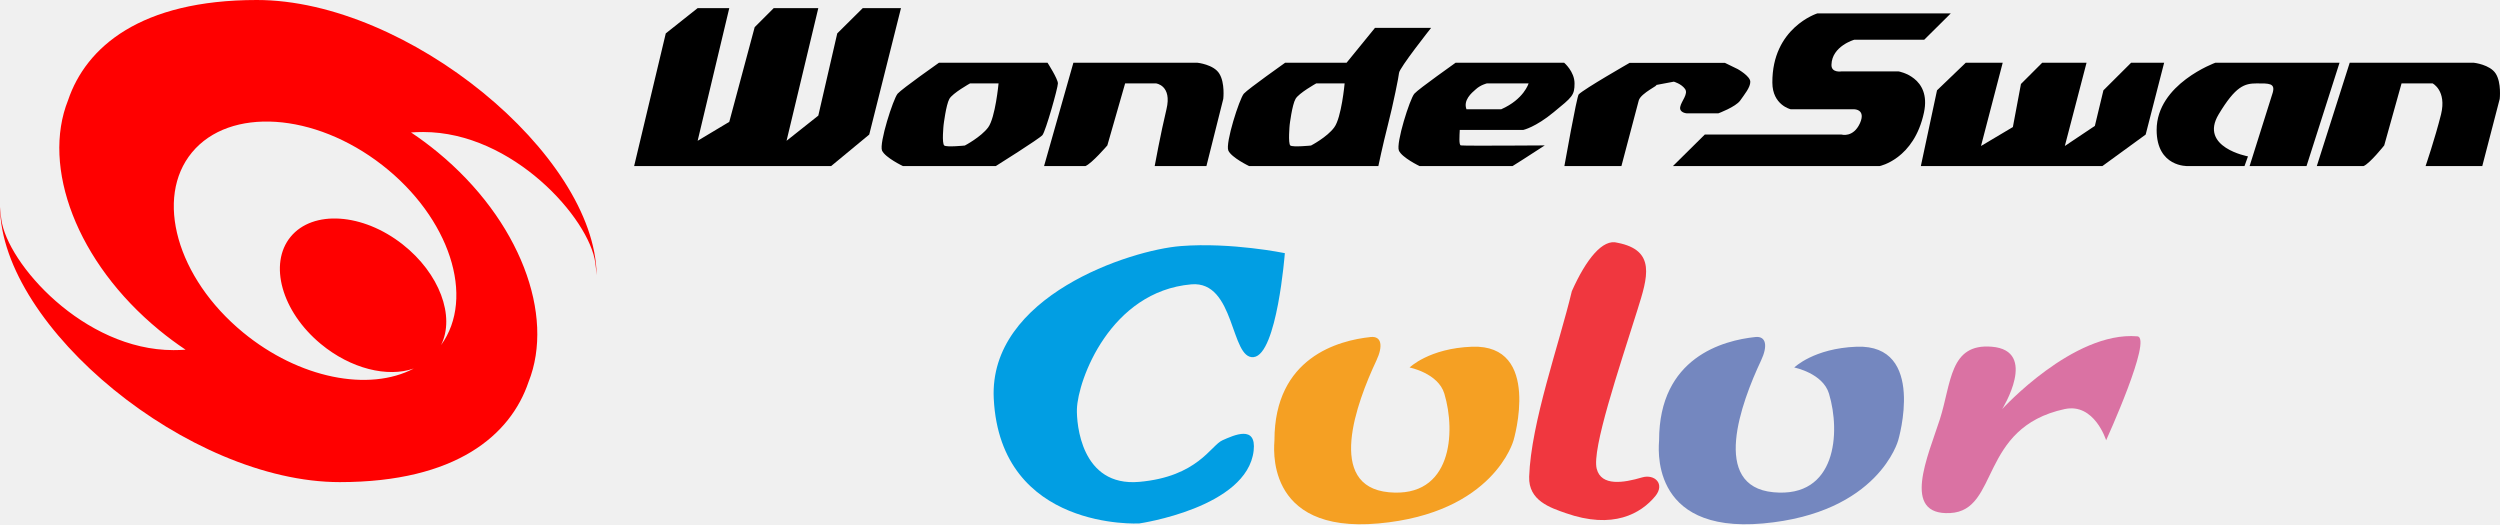
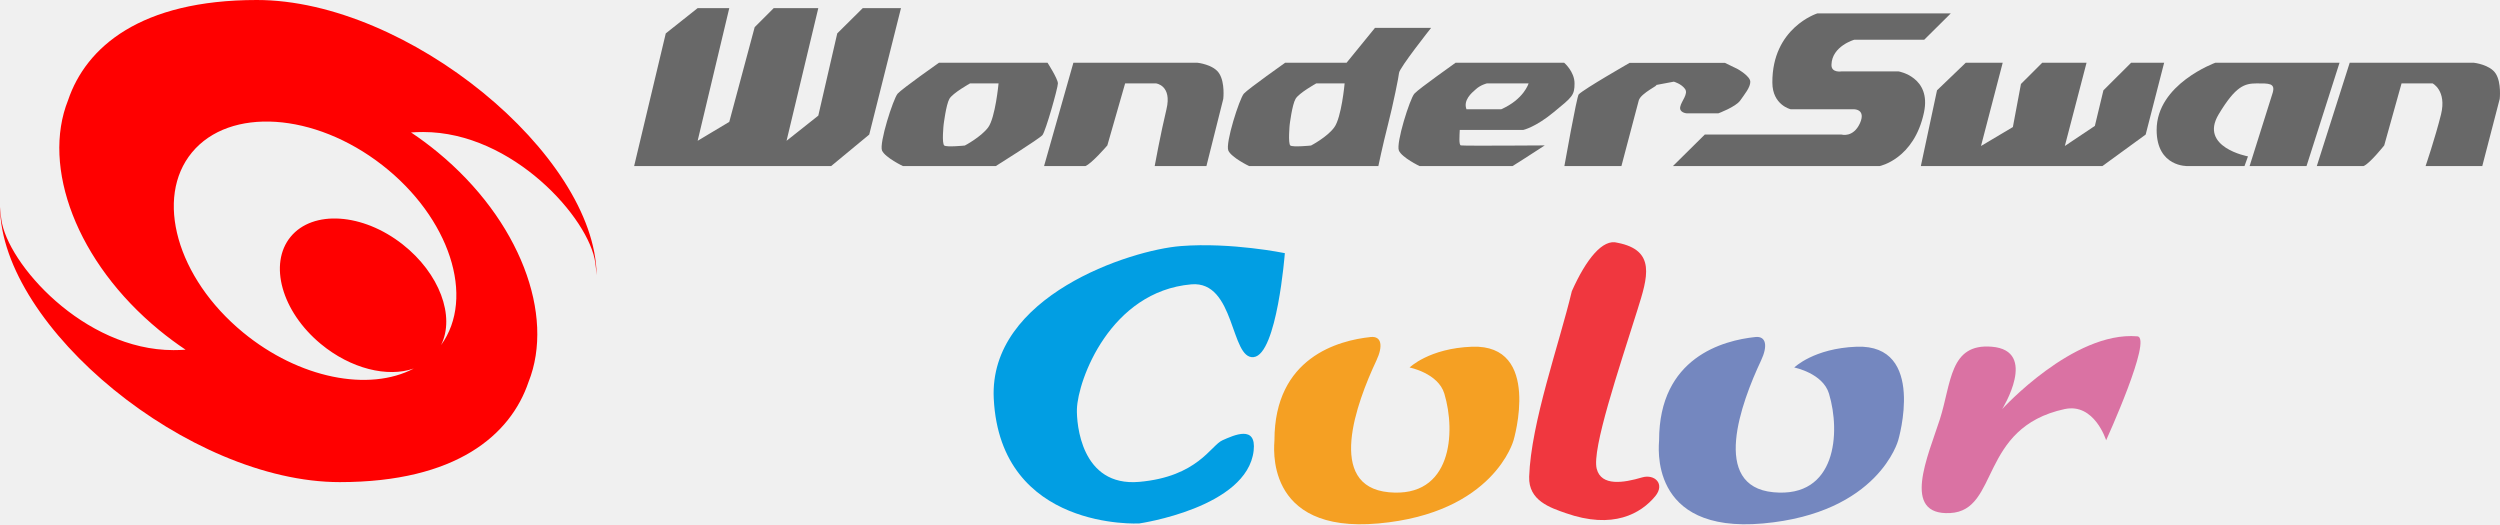
- <svg xmlns="http://www.w3.org/2000/svg" width="759.604" height="159.302" viewBox="-90.674 86 759.604 159.302" version="1.1" id="svg2667">
-   <defs id="defs2671" />
-   <path fill="red" d="M34.216 126.241a51.57 51.57 0 0 1 3.706-.127c27.223 0 50.532 26.348 52.282 39.772.186 1.401.312 2.661.399 3.735C90.238 133.037 33.181 86-12.63 86c-35.406 0-51.91 14.336-57.354 30.431-8.116 20.308 2.598 49.249 27.652 69.85a101.622 101.622 0 0 0 8.042 5.972 54.694 54.694 0 0 1-3.701.126c-27.222 0-50.538-26.353-52.286-39.776a73.737 73.737 0 0 1-.396-3.735c.362 36.583 57.423 83.619 103.23 83.619 35.406 0 51.909-14.331 57.359-30.43 8.11-20.308-2.597-49.244-27.656-69.851a100.64 100.64 0 0 0-8.044-5.965zm-51.026 60.777c-20.162-16.572-26.949-40.929-15.523-54.718 11.44-13.808 37.154-12.217 57.809 3.867 20.493 15.967 28.379 40.206 17.857 54.685 4.355-8.711-.45-21.778-11.666-30.597-12.163-9.561-27.305-10.508-34.043-2.3-6.729 8.198-2.729 22.671 9.145 32.525 9.146 7.588 20.327 10.274 28.283 7.491-13.557 7.148-34.796 3.08-51.862-10.953z" id="path2649" />
-   <path fill="#F0373F" d="M400.795 159.762c-4.492-1.324-9.556 5.023-13.879 14.709-3.852 16.146-12.414 39.951-12.965 56.377-.25 7.289 6.479 9.426 11.051 11.039 14.471 5.105 22.934.111 27.243-5.104 3.1-3.74-.179-6.859-4.021-5.715-5.556 1.643-12.344 2.758-13.746-2.607-1.545-5.916 6.688-30.225 12.373-48.324 3.108-9.879 5.736-18.08-6.056-20.375z" id="path2651" />
-   <path fill="#F5A023" d="M325.816 188.401c-9.795 1.012-29.26 6.195-29.26 31.375 0 1.186-3.551 28.43 31.586 25.271 35.148-3.16 41.064-25.271 41.064-25.271s8.693-29.221-12.636-28.428c-13.017.48-18.952 6.316-18.952 6.316s8.684 1.705 10.559 7.941c3.561 11.822 2.247 31.77-16.876 29.963-19.192-1.813-9.817-27.166-3.77-40.021 2.088-4.42 1.574-7.488-1.715-7.146z" id="path2653" />
-   <path fill="#7487BF" d="M442.691 188.401c-9.797 1.012-29.263 6.195-29.263 31.375 0 1.186-3.549 28.43 31.587 25.271 35.147-3.16 41.065-25.271 41.065-25.271s8.692-29.221-12.636-28.428c-13.017.48-18.951 6.316-18.951 6.316s8.682 1.705 10.557 7.941c3.562 11.822 2.247 31.77-16.876 29.963-19.192-1.813-9.817-27.166-3.771-40.021 2.09-4.42 1.577-7.488-1.712-7.146z" id="path2655" />
-   <path fill="#019EE3" d="M211.271 207.143c-1.574-31.197 41.515-45.195 56.857-46.379 15.354-1.194 31.588 2.154 31.588 2.154s-2.367 30.797-9.477 31.588c-7.1.793-5.525-23.295-18.953-22.109-24.588 2.166-34.455 28.969-34.747 37.902-.129 4.322 1.194 23.686 18.953 22.111 17.769-1.586 21.72-11.061 25.27-12.635 3.56-1.586 10.368-4.703 9.477 3.158-1.966 17.367-34.746 22.111-34.746 22.111s-42.177 2.328-44.222-37.901z" id="path2657" />
-   <path fill="#DA72A3" d="M501.876 241.887c-15.004.793-6.711-17.377-3.159-28.428 3.56-11.063 2.907-23.184 15.793-22.111 14.249 1.176 3.158 18.953 3.158 18.953s21.641-23.734 41.063-22.109c4.743.389-9.477 31.586-9.477 31.586s-3.551-11.451-12.634-9.477c-26.112 5.676-19.735 30.795-34.744 31.586z" id="path2659" />
-   <g fill="#fff" id="g2665" style="fill:#000000;fill-opacity:1">
-     <path d="M102 136.463l9.615-40.314 9.684-7.684h9.612l-9.612 40.313 9.612-5.753 7.717-28.771 5.789-5.789h13.544l-9.648 40.313 9.648-7.649 5.755-24.98 7.754-7.684h11.613l-9.647 38.42-11.581 9.578zM492.958 136.463l4.913-23.015 8.734-8.387h11.227l-6.594 25.297 9.682-5.754 2.456-13.087 6.458-6.456h13.472l-6.598 25.297 9.125-6.106 2.596-10.804 8.419-8.387h10.035l-5.613 21.824-13.157 9.578zM417.63 136.463l9.683-9.578h41.543s3.575 1.053 5.615-3.473c1.857-4.213-1.756-4.213-1.756-4.213H453.42s-5.543-1.265-5.578-8.07c-.104-16.733 13.648-21.051 13.648-21.051h40.556l-8.067 8h-21.264s-6.771 1.93-6.913 7.58c-.104 2.562 3.054 2.035 3.054 2.035h17.33s10.034 1.684 7.721 12.49c-3.021 14.21-13.475 16.279-13.475 16.279H417.63v.001z" id="path2661" style="fill:#000000;fill-opacity:1" />
-     <path d="M384.648 136.463h17.33l5.266-19.928c.632-2.316 6.736-4.945 5.124-4.668-1.58.281 5.543-1.054 5.543-1.054s2.243.632 3.368 2.177c1.158 1.508-1.125 3.754-1.44 5.51-.313 1.752 1.931 1.928 1.931 1.928h9.684s5.196-1.928 6.601-3.857c1.369-1.964 3.084-4 3.084-5.72s-3.823-3.858-3.823-3.858l-3.896-1.896h-28.945s-13.854 7.933-15.471 9.579c-.566.491-4.356 21.787-4.356 21.787zM182.063 114.463c-1.332 1.543-5.682 15.088-4.735 17.297.981 2.143 6.35 4.701 6.35 4.701h28.208s13.157-8.246 14.174-9.404c.983-1.191 4.702-14.35 4.702-15.721 0-1.369-3.157-6.278-3.157-6.278h-32.98c0 .003-11.189 7.862-12.562 9.405zm22-3.121h8.668s-.982 10.422-3.157 13.365c-2.21 2.949-7.087 5.51-7.087 5.51s-5.473.563-6.245 0c-.808-.631-.211-6.28-.211-6.28s.737-6.104 1.754-7.894c.983-1.753 6.278-4.701 6.278-4.701zM287.251 114.463c-1.333 1.543-5.683 15.088-4.701 17.297.982 2.143 6.315 4.701 6.315 4.701h39.26s1.299-6.246 2.914-12.563c1.542-5.931 3.368-15.048 3.368-15.72 0-1.404 9.754-13.717 9.754-13.717h-17.054l-8.627 10.594h-18.668c.038.006-11.155 7.865-12.561 9.408zm21.999-3.121h8.63s-.948 10.422-3.159 13.365c-2.142 2.949-7.052 5.51-7.052 5.51s-5.473.563-6.281 0c-.737-.631-.209-6.28-.209-6.28s.737-6.104 1.789-7.894c.983-1.753 6.282-4.701 6.282-4.701zM226.555 136.463l8.911-31.402h37.683s4.982.525 6.666 3.333c1.754 2.81 1.193 7.649 1.193 7.649l-5.123 20.42h-15.719s1.825-9.998 3.579-17.264c1.754-7.264-3.157-7.857-3.157-7.857h-9.402l-5.403 18.84s-4.702 5.473-6.666 6.281h-12.562zM613.265 136.463l10.001-31.402h37.684s4.945.525 6.701 3.333c1.756 2.81 1.193 7.649 1.193 7.649l-5.3 20.42h-17.226s2.875-8.42 4.7-15.721c1.755-7.228-2.563-9.402-2.563-9.402h-9.438l-5.265 18.84s-4.348 5.474-6.278 6.281h-14.212v.002h.003zM339.071 114.463c-1.37 1.543-5.647 15.088-4.699 17.297.946 2.143 6.278 4.701 6.278 4.701h28.246s5.613-3.51 9.791-6.281c0 0-24.002.176-25.475 0-.665-.07-.42-2.979-.35-4.699h19.296s3.719-.809 9.262-5.404c5.617-4.595 6.315-5.089 6.315-8.736 0-3.611-3.158-6.281-3.158-6.281H351.6c.068.001-11.159 7.86-12.529 9.403zm22.036-3.121h12.666s-1.403 4.809-8.314 7.857h-10.561c-1.019-2.734 1.474-4.91 2.877-6.105 1.473-1.332 3.332-1.752 3.332-1.752zM592.846 136.463s5.333-16.877 7.02-22.28c.842-2.946-1.123-2.841-4.844-2.841-3.722 0-6.422.806-11.578 9.4-6.035 10.035 8.91 12.772 8.91 12.772l-1.054 2.944h-17.259s-9.439.388-9.439-10.979c0-13.964 17.856-20.423 17.856-20.423h37.717l-10.033 31.402h-17.296v.005z" id="path2663" style="fill:#000000;fill-opacity:1" />
+ <svg xmlns="http://www.w3.org/2000/svg" version="1.1" id="Layer_1" x="0px" y="0px" width="759.604px" height="159.302px" viewBox="-90.674 86 759.604 159.302" enable-background="new -90.674 86 759.604 159.302" xml:space="preserve">
+   <g>
+     <path fill="#FF0000" d="M34.216,126.241c1.222-0.088,2.456-0.127,3.706-0.127c27.223,0,50.532,26.348,52.282,39.772   c0.186,1.401,0.312,2.661,0.399,3.735C90.238,133.037,33.181,86-12.63,86c-35.406,0-51.91,14.336-57.354,30.431   c-8.116,20.308,2.598,49.249,27.652,69.85c2.622,2.153,5.308,4.146,8.042,5.972c-1.226,0.083-2.456,0.126-3.701,0.126   c-27.222,0-50.538-26.353-52.286-39.776c-0.181-1.401-0.313-2.656-0.396-3.735c0.362,36.583,57.423,83.619,103.23,83.619   c35.406,0,51.909-14.331,57.359-30.43c8.11-20.308-2.597-49.244-27.656-69.851C39.642,130.054,36.951,128.066,34.216,126.241z    M-16.81,187.018c-20.162-16.572-26.949-40.929-15.523-54.718c11.44-13.808,37.154-12.217,57.809,3.867   c20.493,15.967,28.379,40.206,17.857,54.685c4.355-8.711-0.45-21.778-11.666-30.597c-12.163-9.561-27.305-10.508-34.043-2.3   c-6.729,8.198-2.729,22.671,9.145,32.525c9.146,7.588,20.327,10.274,28.283,7.491C21.495,205.119,0.256,201.051-16.81,187.018z" />
+     <g>
+       <path fill="#F0373F" d="M400.795,159.762c-4.492-1.324-9.556,5.023-13.879,14.709c-3.852,16.146-12.414,39.951-12.965,56.377    c-0.25,7.289,6.479,9.426,11.051,11.039c14.471,5.105,22.934,0.111,27.243-5.104c3.1-3.74-0.179-6.859-4.021-5.715    c-5.556,1.643-12.344,2.758-13.746-2.607c-1.545-5.916,6.688-30.225,12.373-48.324    C409.959,170.258,412.587,162.057,400.795,159.762z" />
+       <path fill="#F5A023" d="M325.816,188.401c-9.795,1.012-29.26,6.195-29.26,31.375c0,1.186-3.551,28.43,31.586,25.271    c35.148-3.16,41.064-25.271,41.064-25.271s8.693-29.221-12.636-28.428c-13.017,0.48-18.952,6.316-18.952,6.316    s8.684,1.705,10.559,7.941c3.561,11.822,2.247,31.77-16.876,29.963c-19.192-1.813-9.817-27.166-3.77-40.021    C329.619,191.127,329.105,188.059,325.816,188.401z" />
+       <path fill="#7487BF" d="M442.691,188.401c-9.797,1.012-29.263,6.195-29.263,31.375c0,1.186-3.549,28.43,31.587,25.271    c35.147-3.16,41.065-25.271,41.065-25.271s8.692-29.221-12.636-28.428c-13.017,0.48-18.951,6.316-18.951,6.316    s8.682,1.705,10.557,7.941c3.562,11.822,2.247,31.77-16.876,29.963c-19.192-1.813-9.817-27.166-3.771-40.021    C446.493,191.127,445.98,188.059,442.691,188.401z" />
+       <path fill="#019EE3" d="M211.271,207.143c-1.574-31.197,41.515-45.195,56.857-46.379c15.354-1.194,31.588,2.154,31.588,2.154    s-2.367,30.797-9.477,31.588c-7.1,0.793-5.525-23.295-18.953-22.109c-24.588,2.166-34.455,28.969-34.747,37.902    c-0.129,4.322,1.194,23.686,18.953,22.111c17.769-1.586,21.72-11.061,25.27-12.635c3.56-1.586,10.368-4.703,9.477,3.158    c-1.966,17.367-34.746,22.111-34.746,22.111S213.316,247.372,211.271,207.143z" />
+       <path fill="#DA72A3" d="M501.876,241.887c-15.004,0.793-6.711-17.377-3.159-28.428c3.56-11.063,2.907-23.184,15.793-22.111    c14.249,1.176,3.158,18.953,3.158,18.953s21.641-23.734,41.063-22.109c4.743,0.389-9.477,31.586-9.477,31.586    s-3.551-11.451-12.634-9.477C510.508,215.977,516.885,241.096,501.876,241.887z" />
+     </g>
+     <g>
+       <polygon fill="#686868" points="102,136.463 111.615,96.149 121.299,88.465 130.911,88.465 121.299,128.778 130.911,123.025     138.628,94.254 144.417,88.465 157.961,88.465 148.313,128.778 157.961,121.129 163.716,96.149 171.47,88.465 183.083,88.465     173.436,126.885 161.855,136.463   " />
+       <polygon fill="#686868" points="492.958,136.463 497.871,113.448 506.605,105.061 517.832,105.061 511.238,130.358     520.92,124.604 523.376,111.517 529.834,105.061 543.306,105.061 536.708,130.358 545.833,124.252 548.429,113.448     556.848,105.061 566.883,105.061 561.27,126.885 548.113,136.463   " />
+       <path fill="#686868" d="M417.63,136.463l9.683-9.578h41.543c0,0,3.575,1.053,5.615-3.473c1.857-4.213-1.756-4.213-1.756-4.213    H453.42c0,0-5.543-1.265-5.578-8.07c-0.104-16.733,13.648-21.051,13.648-21.051h40.556l-8.067,8h-21.264    c0,0-6.771,1.93-6.913,7.58c-0.104,2.562,3.054,2.035,3.054,2.035h17.33c0,0,10.034,1.684,7.721,12.49    c-3.021,14.21-13.475,16.279-13.475,16.279H417.63L417.63,136.463z" />
+       <path fill="#686868" d="M384.648,136.463h17.33l5.266-19.928c0.632-2.316,6.736-4.945,5.124-4.668    c-1.58,0.281,5.543-1.054,5.543-1.054s2.243,0.632,3.368,2.177c1.158,1.508-1.125,3.754-1.44,5.51    c-0.313,1.752,1.931,1.928,1.931,1.928h9.684c0,0,5.196-1.928,6.601-3.857c1.369-1.964,3.084-4,3.084-5.72    s-3.823-3.858-3.823-3.858l-3.896-1.896h-28.945c0,0-13.854,7.933-15.471,9.579C388.438,115.167,384.648,136.463,384.648,136.463z    " />
+       <path fill="#686868" d="M182.063,114.463c-1.332,1.543-5.682,15.088-4.735,17.297c0.981,2.143,6.35,4.701,6.35,4.701h28.208    c0,0,13.157-8.246,14.174-9.404c0.983-1.191,4.702-14.35,4.702-15.721c0-1.369-3.157-6.278-3.157-6.278h-32.98    C194.625,105.061,183.436,112.92,182.063,114.463z M204.063,111.342h8.668c0,0-0.982,10.422-3.157,13.365    c-2.21,2.949-7.087,5.51-7.087,5.51s-5.473,0.563-6.245,0c-0.808-0.631-0.211-6.28-0.211-6.28s0.737-6.104,1.754-7.894    C198.768,114.29,204.063,111.342,204.063,111.342z" />
+       <path fill="#686868" d="M287.251,114.463c-1.333,1.543-5.683,15.088-4.701,17.297c0.982,2.143,6.315,4.701,6.315,4.701h39.26    c0,0,1.299-6.246,2.914-12.563c1.542-5.931,3.368-15.048,3.368-15.72c0-1.404,9.754-13.717,9.754-13.717h-17.054l-8.627,10.594    h-18.668C299.85,105.061,288.657,112.92,287.251,114.463z M309.25,111.342h8.63c0,0-0.948,10.422-3.159,13.365    c-2.142,2.949-7.052,5.51-7.052,5.51s-5.473,0.563-6.281,0c-0.737-0.631-0.209-6.28-0.209-6.28s0.737-6.104,1.789-7.894    C303.951,114.29,309.25,111.342,309.25,111.342z" />
+       <path fill="#686868" d="M226.555,136.463l8.911-31.402h37.683c0,0,4.982,0.525,6.666,3.333c1.754,2.81,1.193,7.649,1.193,7.649    l-5.123,20.42h-15.719c0,0,1.825-9.998,3.579-17.264c1.754-7.264-3.157-7.857-3.157-7.857h-9.402l-5.403,18.84    c0,0-4.702,5.473-6.666,6.281H226.555z" />
+       <path fill="#686868" d="M613.265,136.463l10.001-31.402h37.684c0,0,4.945,0.525,6.701,3.333c1.756,2.81,1.193,7.649,1.193,7.649    l-5.3,20.42h-17.226c0,0,2.875-8.42,4.7-15.721c1.755-7.228-2.563-9.402-2.563-9.402h-9.438l-5.265,18.84    c0,0-4.348,5.474-6.278,6.281h-14.212v0.002H613.265z" />
+       <path fill="#686868" d="M339.071,114.463c-1.37,1.543-5.647,15.088-4.699,17.297c0.946,2.143,6.278,4.701,6.278,4.701h28.246    c0,0,5.613-3.51,9.791-6.281c0,0-24.002,0.176-25.475,0c-0.665-0.07-0.42-2.979-0.35-4.699h19.296c0,0,3.719-0.809,9.262-5.404    c5.617-4.595,6.315-5.089,6.315-8.736c0-3.611-3.158-6.281-3.158-6.281H351.6C351.668,105.061,340.441,112.92,339.071,114.463z     M361.107,111.342h12.666c0,0-1.403,4.809-8.314,7.857h-10.561c-1.019-2.734,1.474-4.91,2.877-6.105    C359.248,111.762,361.107,111.342,361.107,111.342z" />
+       <path fill="#686868" d="M592.846,136.463c0,0,5.333-16.877,7.02-22.28c0.842-2.946-1.123-2.841-4.844-2.841    c-3.722,0-6.422,0.806-11.578,9.4c-6.035,10.035,8.91,12.772,8.91,12.772l-1.054,2.944h-17.259c0,0-9.439,0.388-9.439-10.979    c0-13.964,17.856-20.423,17.856-20.423h37.717l-10.033,31.402h-17.296V136.463L592.846,136.463z" />
+     </g>
  </g>
</svg>
